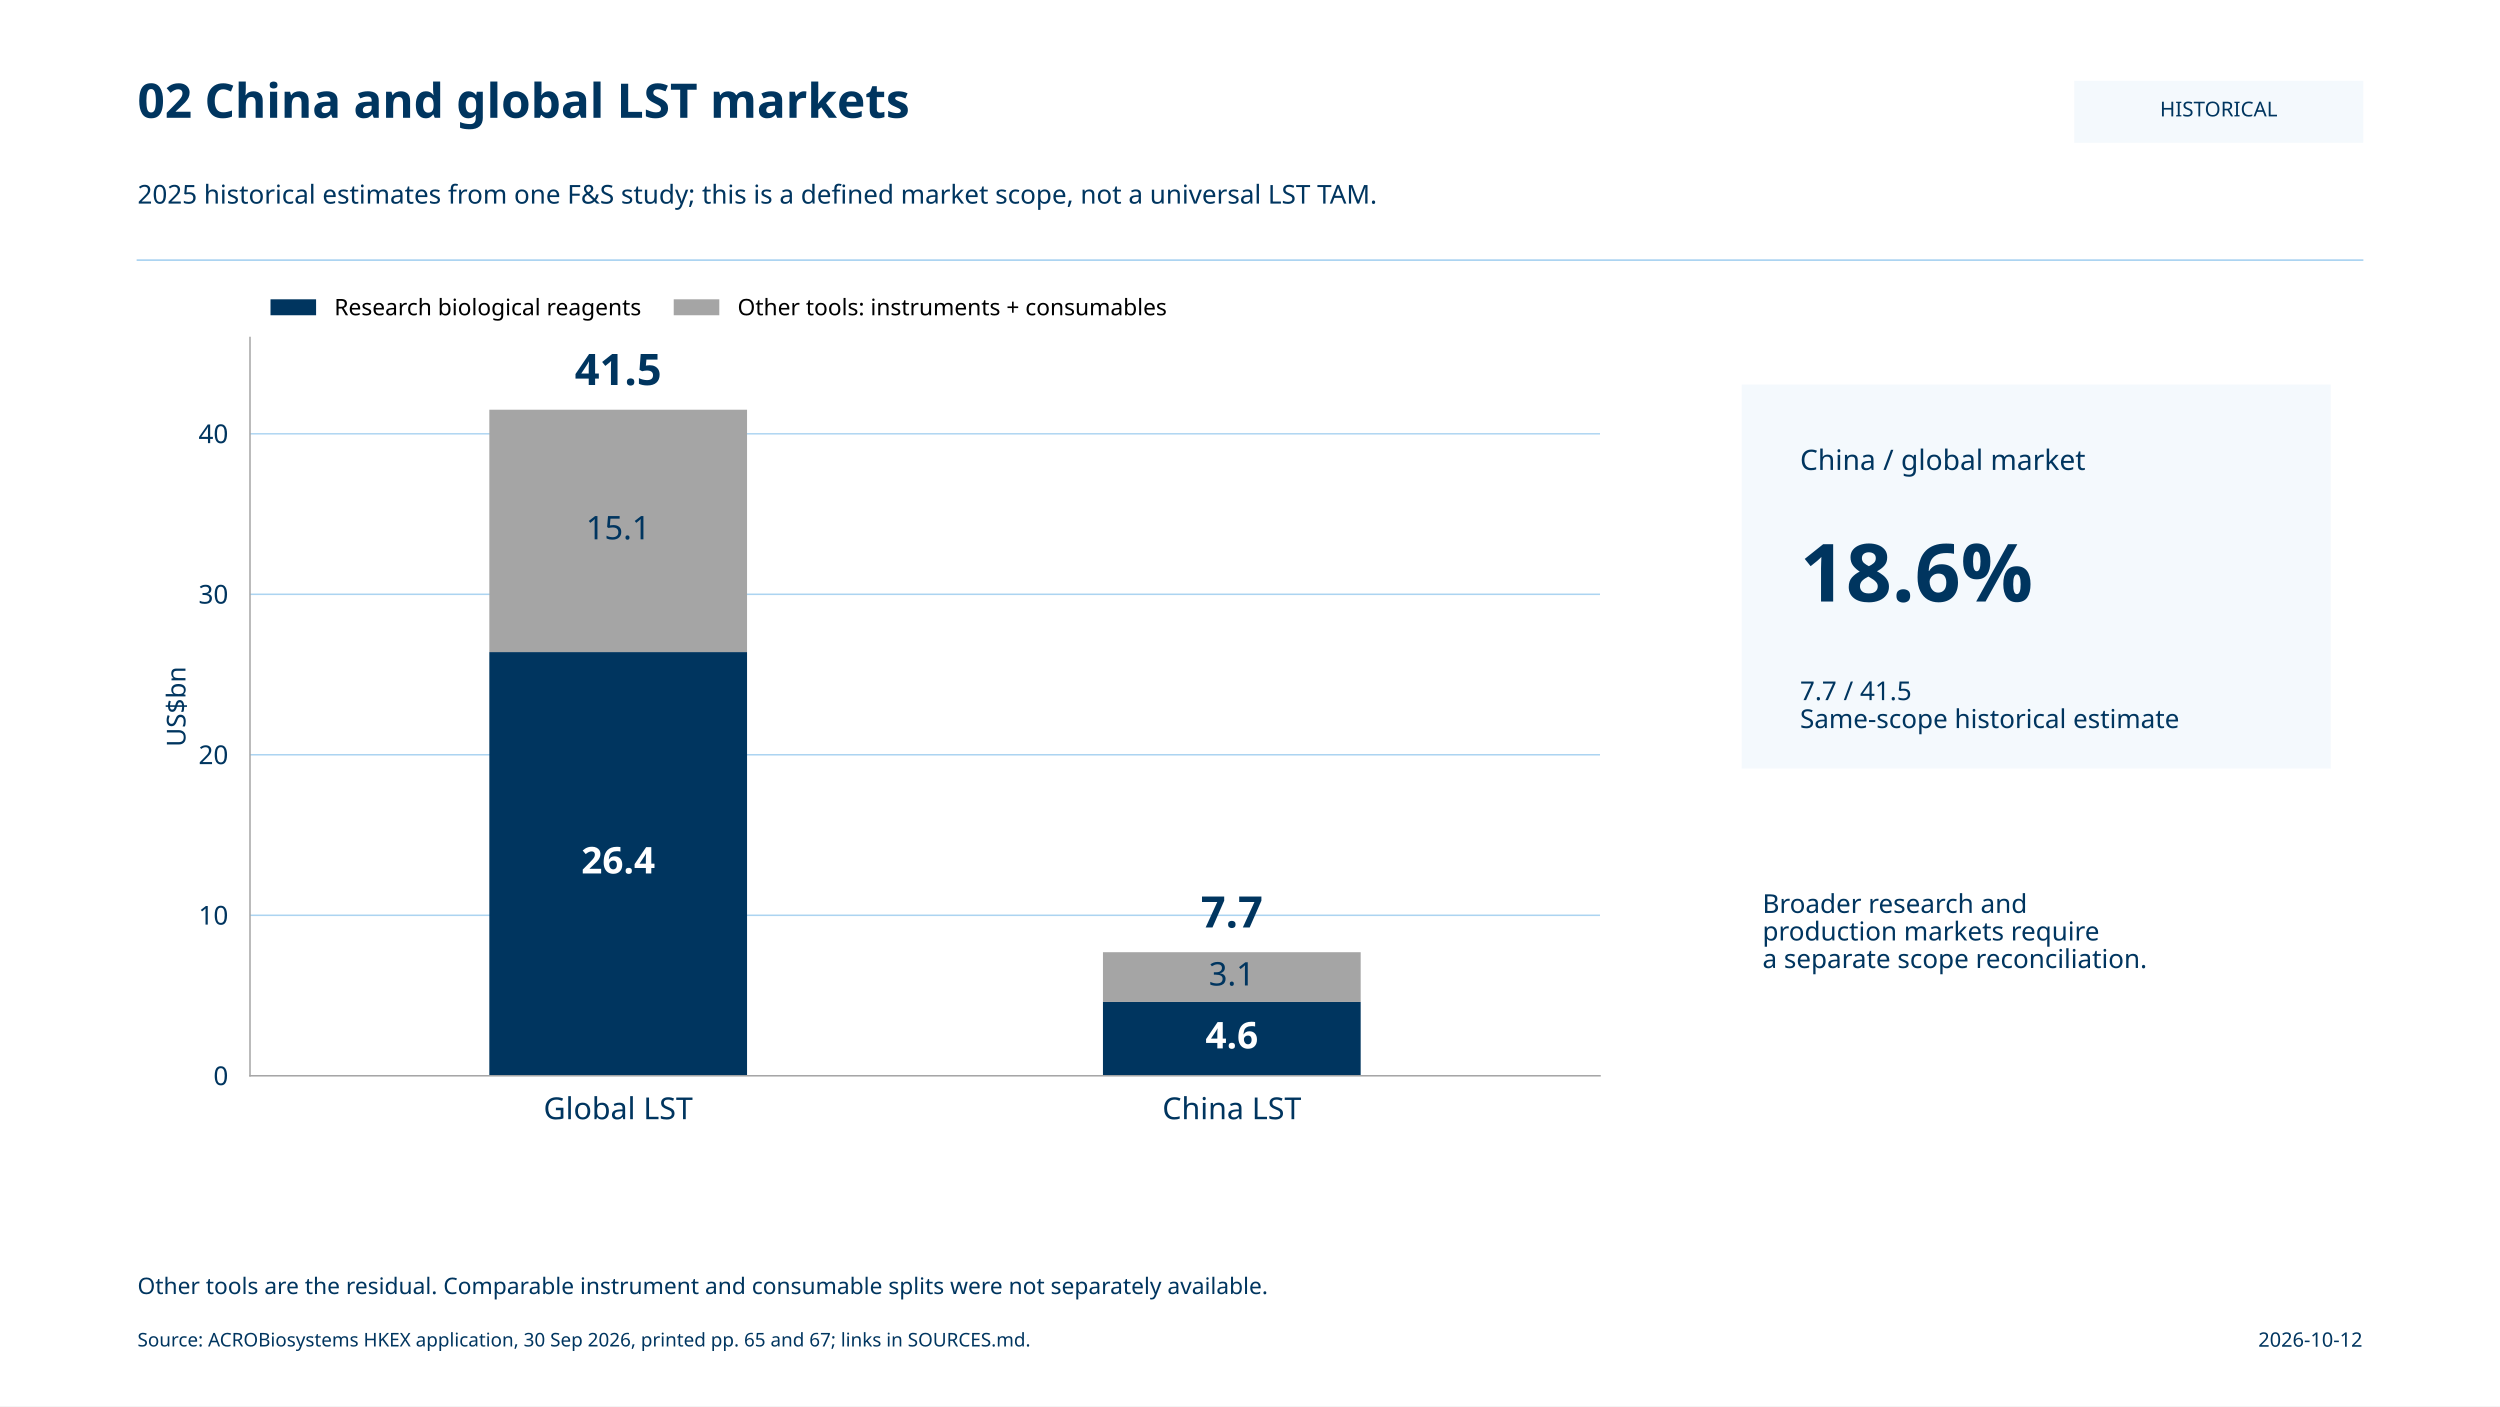
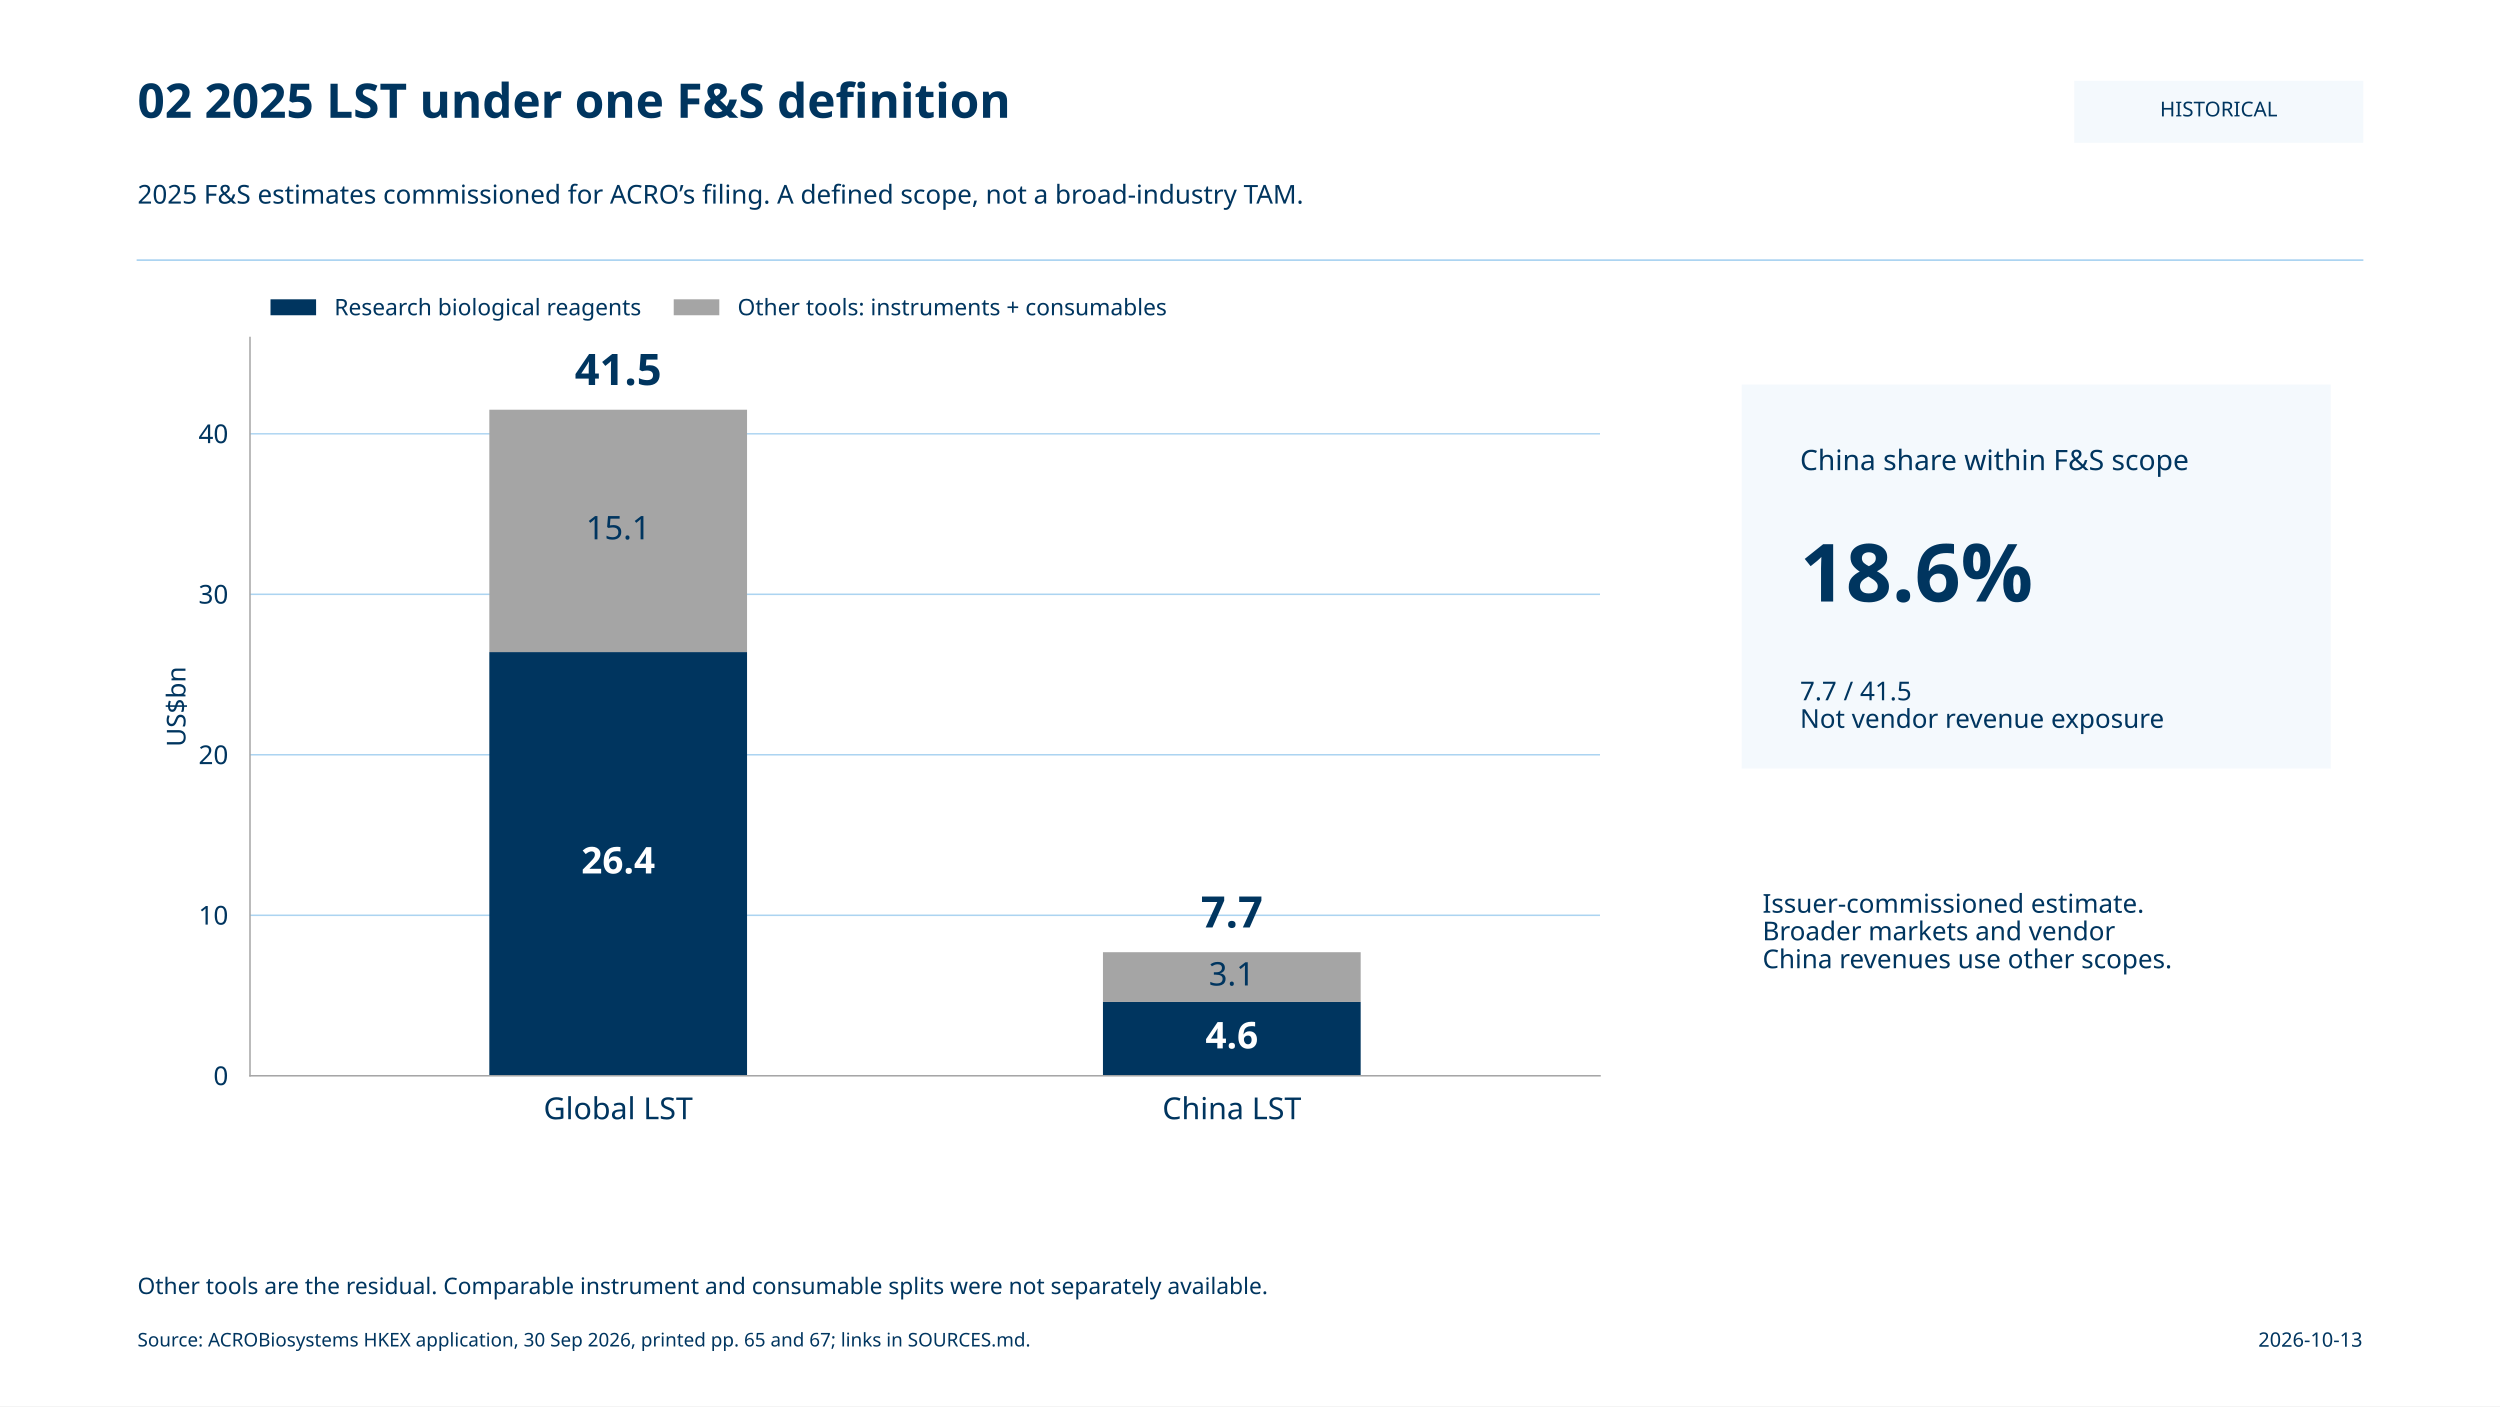
<svg xmlns="http://www.w3.org/2000/svg" width="1152pt" height="648pt" viewBox="0 0 1152 648" version="1.1">
  <defs>
    <style type="text/css">*{stroke-linejoin: round; stroke-linecap: butt}</style>
  </defs>
  <g id="figure_1">
    <g id="patch_1">
      <path d="M 0 648  L 1152 648  L 1152 0  L 0 0  z " style="fill: #ffffff" />
    </g>
    <g id="patch_2">
-       <path d="M 956.16 65.448  L 1088.64 65.448  L 1088.64 37.584  L 956.16 37.584  z " style="fill: #F4F9FD; stroke: #F4F9FD; stroke-width: 0.7; stroke-linejoin: miter" />
+       <path d="M 956.16 65.448  L 1088.64 65.448  L 1088.64 37.584  L 956.16 37.584  z " style="fill: #f4f9fd; stroke: #f4f9fd; stroke-width: 0.7; stroke-linejoin: miter" />
    </g>
    <g id="patch_3">
-       <path d="M 802.944 353.808  L 1073.664 353.808  L 1073.664 177.552  L 802.944 177.552  z " style="fill: #F4F9FD; stroke: #F4F9FD; stroke-width: 0.7; stroke-linejoin: miter" />
+       <path d="M 802.944 353.808  L 1073.664 353.808  L 1073.664 177.552  L 802.944 177.552  z " style="fill: #f4f9fd; stroke: #f4f9fd; stroke-width: 0.7; stroke-linejoin: miter" />
    </g>
    <g id="axes_1">
      <g id="patch_4">
        <path d="M 115.2 495.72  L 737.28 495.72  L 737.28 155.52  L 115.2 155.52  z " style="fill: #ffffff" />
      </g>
      <g id="matplotlib.axis_1">
        <g id="xtick_1">
          <g id="line2d_1" />
          <g id="text_1">
-             <text style="font-size: 14px; font-family: 'Arial Unicode MS'; text-anchor: middle; fill: #00355F" x="284.858" y="515.741" transform="rotate(-0 284.8582 515.7409)">Global LST</text>
+             <text style="font-size: 14px; font-family: 'Arial Unicode MS'; text-anchor: middle; fill: #00355f" x="284.858" y="515.741" transform="rotate(-0 284.8582 515.7409)">Global LST</text>
          </g>
        </g>
        <g id="xtick_2">
          <g id="line2d_2" />
          <g id="text_2">
-             <text style="font-size: 14px; font-family: 'Arial Unicode MS'; text-anchor: middle; fill: #00355F" x="567.622" y="515.741" transform="rotate(-0 567.6218 515.7409)">China LST</text>
+             <text style="font-size: 14px; font-family: 'Arial Unicode MS'; text-anchor: middle; fill: #00355f" x="567.622" y="515.741" transform="rotate(-0 567.6218 515.7409)">China LST</text>
          </g>
        </g>
      </g>
      <g id="matplotlib.axis_2">
        <g id="ytick_1">
          <g id="line2d_3">
-             <path d="M 115.2 495.72  L 737.28 495.72  " clip-path="url(#pa0dfa6e865)" style="fill: none; stroke: #ACD4F1; stroke-width: 0.7; stroke-linecap: square" />
+             <path d="M 115.2 495.72  L 737.28 495.72  " clip-path="url(#pa0dfa6e865)" style="fill: none; stroke: #acd4f1; stroke-width: 0.7; stroke-linecap: square" />
          </g>
          <g id="line2d_4" />
          <g id="text_3">
-             <text style="font-size: 12px; font-family: 'Arial Unicode MS'; text-anchor: end; fill: #00355F" x="105.2" y="500.015" transform="rotate(-0 105.2 500.0147)">0</text>
+             <text style="font-size: 12px; font-family: 'Arial Unicode MS'; text-anchor: end; fill: #00355f" x="105.2" y="500.015" transform="rotate(-0 105.2 500.0147)">0</text>
          </g>
        </g>
        <g id="ytick_2">
          <g id="line2d_5">
-             <path d="M 115.2 421.763  L 737.28 421.763  " clip-path="url(#pa0dfa6e865)" style="fill: none; stroke: #ACD4F1; stroke-width: 0.7; stroke-linecap: square" />
+             <path d="M 115.2 421.763  L 737.28 421.763  " clip-path="url(#pa0dfa6e865)" style="fill: none; stroke: #acd4f1; stroke-width: 0.7; stroke-linecap: square" />
          </g>
          <g id="line2d_6" />
          <g id="text_4">
-             <text style="font-size: 12px; font-family: 'Arial Unicode MS'; text-anchor: end; fill: #00355F" x="105.2" y="426.058" transform="rotate(-0 105.2 426.0582)">10</text>
+             <text style="font-size: 12px; font-family: 'Arial Unicode MS'; text-anchor: end; fill: #00355f" x="105.2" y="426.058" transform="rotate(-0 105.2 426.0582)">10</text>
          </g>
        </g>
        <g id="ytick_3">
          <g id="line2d_7">
-             <path d="M 115.2 347.807  L 737.28 347.807  " clip-path="url(#pa0dfa6e865)" style="fill: none; stroke: #ACD4F1; stroke-width: 0.7; stroke-linecap: square" />
+             <path d="M 115.2 347.807  L 737.28 347.807  " clip-path="url(#pa0dfa6e865)" style="fill: none; stroke: #acd4f1; stroke-width: 0.7; stroke-linecap: square" />
          </g>
          <g id="line2d_8" />
          <g id="text_5">
-             <text style="font-size: 12px; font-family: 'Arial Unicode MS'; text-anchor: end; fill: #00355F" x="105.2" y="352.102" transform="rotate(-0 105.2 352.1016)">20</text>
+             <text style="font-size: 12px; font-family: 'Arial Unicode MS'; text-anchor: end; fill: #00355f" x="105.2" y="352.102" transform="rotate(-0 105.2 352.1016)">20</text>
          </g>
        </g>
        <g id="ytick_4">
          <g id="line2d_9">
-             <path d="M 115.2 273.85  L 737.28 273.85  " clip-path="url(#pa0dfa6e865)" style="fill: none; stroke: #ACD4F1; stroke-width: 0.7; stroke-linecap: square" />
+             <path d="M 115.2 273.85  L 737.28 273.85  " clip-path="url(#pa0dfa6e865)" style="fill: none; stroke: #acd4f1; stroke-width: 0.7; stroke-linecap: square" />
          </g>
          <g id="line2d_10" />
          <g id="text_6">
-             <text style="font-size: 12px; font-family: 'Arial Unicode MS'; text-anchor: end; fill: #00355F" x="105.2" y="278.145" transform="rotate(-0 105.2 278.1451)">30</text>
+             <text style="font-size: 12px; font-family: 'Arial Unicode MS'; text-anchor: end; fill: #00355f" x="105.2" y="278.145" transform="rotate(-0 105.2 278.1451)">30</text>
          </g>
        </g>
        <g id="ytick_5">
          <g id="line2d_11">
-             <path d="M 115.2 199.894  L 737.28 199.894  " clip-path="url(#pa0dfa6e865)" style="fill: none; stroke: #ACD4F1; stroke-width: 0.7; stroke-linecap: square" />
+             <path d="M 115.2 199.894  L 737.28 199.894  " clip-path="url(#pa0dfa6e865)" style="fill: none; stroke: #acd4f1; stroke-width: 0.7; stroke-linecap: square" />
          </g>
          <g id="line2d_12" />
          <g id="text_7">
-             <text style="font-size: 12px; font-family: 'Arial Unicode MS'; text-anchor: end; fill: #00355F" x="105.2" y="204.189" transform="rotate(-0 105.2 204.1886)">40</text>
+             <text style="font-size: 12px; font-family: 'Arial Unicode MS'; text-anchor: end; fill: #00355f" x="105.2" y="204.189" transform="rotate(-0 105.2 204.1886)">40</text>
          </g>
        </g>
        <g id="text_8">
-           <text style="font-size: 12px; font-family: 'Arial Unicode MS'; text-anchor: middle; fill: #00355F" x="85.463" y="325.62" transform="rotate(-90 85.46313 325.62)">US$bn</text>
+           <text style="font-size: 12px; font-family: 'Arial Unicode MS'; text-anchor: middle; fill: #00355f" x="85.463" y="325.62" transform="rotate(-90 85.46313 325.62)">US$bn</text>
        </g>
      </g>
      <g id="patch_5">
-         <path d="M 225.478 495.72  L 344.239 495.72  L 344.239 300.475  L 225.478 300.475  z " clip-path="url(#pa0dfa6e865)" style="fill: #00355F" />
+         <path d="M 225.478 495.72  L 344.239 495.72  L 344.239 300.475  L 225.478 300.475  z " clip-path="url(#pa0dfa6e865)" style="fill: #00355f" />
      </g>
      <g id="patch_6">
-         <path d="M 508.241 495.72  L 627.002 495.72  L 627.002 461.7  L 508.241 461.7  z " clip-path="url(#pa0dfa6e865)" style="fill: #00355F" />
+         <path d="M 508.241 495.72  L 627.002 495.72  L 627.002 461.7  L 508.241 461.7  z " clip-path="url(#pa0dfa6e865)" style="fill: #00355f" />
      </g>
      <g id="patch_7">
-         <path d="M 225.478 300.475  L 344.239 300.475  L 344.239 188.8  L 225.478 188.8  z " clip-path="url(#pa0dfa6e865)" style="fill: #A5A5A5" />
+         <path d="M 225.478 300.475  L 344.239 300.475  L 344.239 188.8  L 225.478 188.8  z " clip-path="url(#pa0dfa6e865)" style="fill: #a5a5a5" />
      </g>
      <g id="patch_8">
-         <path d="M 508.241 461.7  L 627.002 461.7  L 627.002 438.773  L 508.241 438.773  z " clip-path="url(#pa0dfa6e865)" style="fill: #A5A5A5" />
+         <path d="M 508.241 461.7  L 627.002 461.7  L 627.002 438.773  L 508.241 438.773  z " clip-path="url(#pa0dfa6e865)" style="fill: #a5a5a5" />
      </g>
      <g id="patch_9">
-         <path d="M 115.2 495.72  L 115.2 155.52  " style="fill: none; stroke: #A5A5A5; stroke-width: 0.7; stroke-linejoin: miter; stroke-linecap: square" />
+         <path d="M 115.2 495.72  L 115.2 155.52  " style="fill: none; stroke: #a5a5a5; stroke-width: 0.7; stroke-linejoin: miter; stroke-linecap: square" />
      </g>
      <g id="patch_10">
-         <path d="M 115.2 495.72  L 737.28 495.72  " style="fill: none; stroke: #A5A5A5; stroke-width: 0.7; stroke-linejoin: miter; stroke-linecap: square" />
+         <path d="M 115.2 495.72  L 737.28 495.72  " style="fill: none; stroke: #a5a5a5; stroke-width: 0.7; stroke-linejoin: miter; stroke-linecap: square" />
      </g>
      <g id="text_9">
        <text style="font-weight: 700; font-size: 17px; font-family: 'Arial Unicode MS'; text-anchor: middle; fill: #ffffff" x="284.858" y="402.488" transform="rotate(-0 284.8582 402.4882)">26.4</text>
      </g>
      <g id="text_10">
-         <text style="font-size: 15px; font-family: 'Arial Unicode MS'; text-anchor: middle; fill: #00355F" x="284.858" y="248.512" transform="rotate(-0 284.8582 248.5118)">15.1</text>
+         <text style="font-size: 15px; font-family: 'Arial Unicode MS'; text-anchor: middle; fill: #00355f" x="284.858" y="248.512" transform="rotate(-0 284.8582 248.5118)">15.1</text>
      </g>
      <g id="text_11">
-         <text style="font-weight: 700; font-size: 20px; font-family: 'Arial Unicode MS'; text-anchor: middle; fill: #00355F" x="284.858" y="177.42" transform="rotate(-0 284.8582 177.4204)">41.5</text>
+         <text style="font-weight: 700; font-size: 20px; font-family: 'Arial Unicode MS'; text-anchor: middle; fill: #00355f" x="284.858" y="177.42" transform="rotate(-0 284.8582 177.4204)">41.5</text>
      </g>
      <g id="text_12">
        <text style="font-weight: 700; font-size: 17px; font-family: 'Arial Unicode MS'; text-anchor: middle; fill: #ffffff" x="567.622" y="483.101" transform="rotate(-0 567.6218 483.1008)">4.6</text>
      </g>
      <g id="text_13">
-         <text style="font-size: 15px; font-family: 'Arial Unicode MS'; text-anchor: middle; fill: #00355F" x="567.622" y="454.111" transform="rotate(-0 567.6218 454.111)">3.1</text>
+         <text style="font-size: 15px; font-family: 'Arial Unicode MS'; text-anchor: middle; fill: #00355f" x="567.622" y="454.111" transform="rotate(-0 567.6218 454.111)">3.1</text>
      </g>
      <g id="text_14">
-         <text style="font-weight: 700; font-size: 20px; font-family: 'Arial Unicode MS'; text-anchor: middle; fill: #00355F" x="567.622" y="427.393" transform="rotate(-0 567.6218 427.3935)">7.7</text>
+         <text style="font-weight: 700; font-size: 20px; font-family: 'Arial Unicode MS'; text-anchor: middle; fill: #00355f" x="567.622" y="427.393" transform="rotate(-0 567.6218 427.3935)">7.7</text>
      </g>
      <g id="legend_1">
        <g id="patch_11">
-           <path d="M 124.65 145.27  L 145.65 145.27  L 145.65 137.92  L 124.65 137.92  z " style="fill: #00355F" />
+           <path d="M 124.65 145.27  L 145.65 145.27  L 145.65 137.92  L 124.65 137.92  z " style="fill: #00355f" />
        </g>
        <g id="text_15">
-           <text style="font-size: 10.5px; font-family: 'Arial Unicode MS'; text-anchor: start" x="154.05" y="145.27" transform="rotate(-0 154.05 145.2697)">Research biological reagents</text>
+           <text style="font-size: 10.5px; font-family: 'Arial Unicode MS'; text-anchor: start; fill: #00355f" x="154.05" y="145.27" transform="rotate(-0 154.05 145.2697)">Research biological reagents</text>
        </g>
        <g id="patch_12">
-           <path d="M 310.454 145.27  L 331.454 145.27  L 331.454 137.92  L 310.454 137.92  z " style="fill: #A5A5A5" />
+           <path d="M 310.454 145.27  L 331.454 145.27  L 331.454 137.92  L 310.454 137.92  z " style="fill: #a5a5a5" />
        </g>
        <g id="text_16">
-           <text style="font-size: 10.5px; font-family: 'Arial Unicode MS'; text-anchor: start" x="339.854" y="145.27" transform="rotate(-0 339.8541 145.2697)">Other tools: instruments + consumables</text>
+           <text style="font-size: 10.5px; font-family: 'Arial Unicode MS'; text-anchor: start; fill: #00355f" x="339.854" y="145.27" transform="rotate(-0 339.8541 145.2697)">Other tools: instruments + consumables</text>
        </g>
      </g>
    </g>
    <g id="line2d_13">
-       <path d="M 63.36 119.88  L 1088.64 119.88  " style="fill: none; stroke: #ACD4F1; stroke-width: 0.8; stroke-linecap: square" />
+       <path d="M 63.36 119.88  L 1088.64 119.88  " style="fill: none; stroke: #acd4f1; stroke-width: 0.8; stroke-linecap: square" />
    </g>
    <g id="text_17">
-       <text style="font-weight: 700; font-size: 22px; font-family: 'Arial Unicode MS'; text-anchor: start; fill: #00355F" x="63.36" y="54.298" transform="rotate(-0 63.36 54.29766)">02  China and global LST markets</text>
+       <text style="font-weight: 700; font-size: 22px; font-family: 'Arial Unicode MS'; text-anchor: start; fill: #00355f" x="63.36" y="54.282" transform="rotate(-0 63.36 54.28219)">02  2025 LST under one F&amp;S definition</text>
    </g>
    <g id="text_18">
-       <text style="font-size: 9.5px; font-family: 'Arial Unicode MS'; text-anchor: middle; fill: #00355F" x="1022.4" y="53.646" transform="rotate(-0 1022.4 53.64567)">HISTORICAL</text>
+       <text style="font-size: 9.5px; font-family: 'Arial Unicode MS'; text-anchor: middle; fill: #00355f" x="1022.4" y="53.646" transform="rotate(-0 1022.4 53.64567)">HISTORICAL</text>
    </g>
    <g id="text_19">
-       <text style="font-size: 12px; font-family: 'Arial Unicode MS'; text-anchor: start; fill: #00355F" x="63.36" y="93.828" transform="rotate(-0 63.36 93.82781)">2025 historical estimates from one F&amp;S study; this is a defined market scope, not a universal LST TAM.</text>
+       <text style="font-size: 12px; font-family: 'Arial Unicode MS'; text-anchor: start; fill: #00355f" x="63.36" y="93.828" transform="rotate(-0 63.36 93.82781)">2025 F&amp;S estimates commissioned for ACRO’s filing. A defined scope, not a broad-industry TAM.</text>
    </g>
    <g id="text_20">
-       <text style="font-size: 10.5px; font-family: 'Arial Unicode MS'; text-anchor: start; fill: #00355F" x="63.36" y="596.287" transform="rotate(-0 63.36 596.2873)">Other tools are the residual. Comparable instrument and consumable splits were not separately available.</text>
+       <text style="font-size: 10.5px; font-family: 'Arial Unicode MS'; text-anchor: start; fill: #00355f" x="63.36" y="596.287" transform="rotate(-0 63.36 596.2873)">Other tools are the residual. Comparable instrument and consumable splits were not separately available.</text>
    </g>
    <g id="text_21">
-       <text style="font-size: 8.7px; font-family: 'Arial Unicode MS'; text-anchor: start; fill: #00355F" x="63.36" y="620.445" transform="rotate(-0 63.36 620.4452)">Source: ACROBiosystems HKEX application, 30 Sep 2026, printed pp. 65 and 67; links in SOURCES.md.</text>
+       <text style="font-size: 8.7px; font-family: 'Arial Unicode MS'; text-anchor: start; fill: #00355f" x="63.36" y="620.445" transform="rotate(-0 63.36 620.4452)">Source: ACROBiosystems HKEX application, 30 Sep 2026, printed pp. 65 and 67; links in SOURCES.md.</text>
    </g>
    <g id="text_22">
-       <text style="font-size: 9.2px; font-family: 'Arial Unicode MS'; text-anchor: end; fill: #00355F" x="1088.64" y="620.568" transform="rotate(-0 1088.64 620.5682)">2026-10-12</text>
+       <text style="font-size: 9.2px; font-family: 'Arial Unicode MS'; text-anchor: end; fill: #00355f" x="1088.64" y="620.568" transform="rotate(-0 1088.64 620.5682)">2026-10-13</text>
    </g>
    <g id="text_23">
-       <text style="font-size: 13px; font-family: 'Arial Unicode MS'; text-anchor: start; fill: #00355F" x="829.44" y="216.559" transform="rotate(-0 829.44 216.5588)">China / global market</text>
+       <text style="font-size: 13px; font-family: 'Arial Unicode MS'; text-anchor: start; fill: #00355f" x="829.44" y="216.629" transform="rotate(-0 829.44 216.6289)">China share within F&amp;S scope</text>
    </g>
    <g id="text_24">
-       <text style="font-weight: 700; font-size: 37px; font-family: 'Arial Unicode MS'; text-anchor: start; fill: #00355F" x="829.44" y="277.18" transform="rotate(-0 829.44 277.1804)">18.6%</text>
+       <text style="font-weight: 700; font-size: 37px; font-family: 'Arial Unicode MS'; text-anchor: start; fill: #00355f" x="829.44" y="277.18" transform="rotate(-0 829.44 277.1804)">18.6%</text>
    </g>
    <g id="text_25">
-       <text style="font-size: 12px; font-family: 'Arial Unicode MS'; fill: #00355F" transform="translate(829.44 322.6067)">7.7 / 41.5</text>
-       <text style="font-size: 12px; font-family: 'Arial Unicode MS'; fill: #00355F" transform="translate(829.44 335.4801)">Same-scope historical estimate</text>
+       <text style="font-size: 12px; font-family: 'Arial Unicode MS'; fill: #00355f" transform="translate(829.44 322.6944)">7.7 / 41.5</text>
+       <text style="font-size: 12px; font-family: 'Arial Unicode MS'; fill: #00355f" transform="translate(829.44 335.3923)">Not vendor revenue exposure</text>
    </g>
    <g id="text_26">
-       <text style="font-size: 12px; font-family: 'Arial Unicode MS'; fill: #00355F" transform="translate(812.16 420.6735)">Broader research and</text>
-       <text style="font-size: 12px; font-family: 'Arial Unicode MS'; fill: #00355F" transform="translate(812.16 433.3714)">production markets require</text>
-       <text style="font-size: 12px; font-family: 'Arial Unicode MS'; fill: #00355F" transform="translate(812.16 446.0693)">a separate scope reconciliation.</text>
+       <text style="font-size: 12px; font-family: 'Arial Unicode MS'; fill: #00355f" transform="translate(812.16 420.5858)">Issuer-commissioned estimate.</text>
+       <text style="font-size: 12px; font-family: 'Arial Unicode MS'; fill: #00355f" transform="translate(812.16 433.2836)">Broader markets and vendor</text>
+       <text style="font-size: 12px; font-family: 'Arial Unicode MS'; fill: #00355f" transform="translate(812.16 446.157)">China revenues use other scopes.</text>
    </g>
  </g>
  <defs>
    <clipPath id="pa0dfa6e865">
      <rect x="115.2" y="155.52" width="622.08" height="340.2" />
    </clipPath>
  </defs>
</svg>
